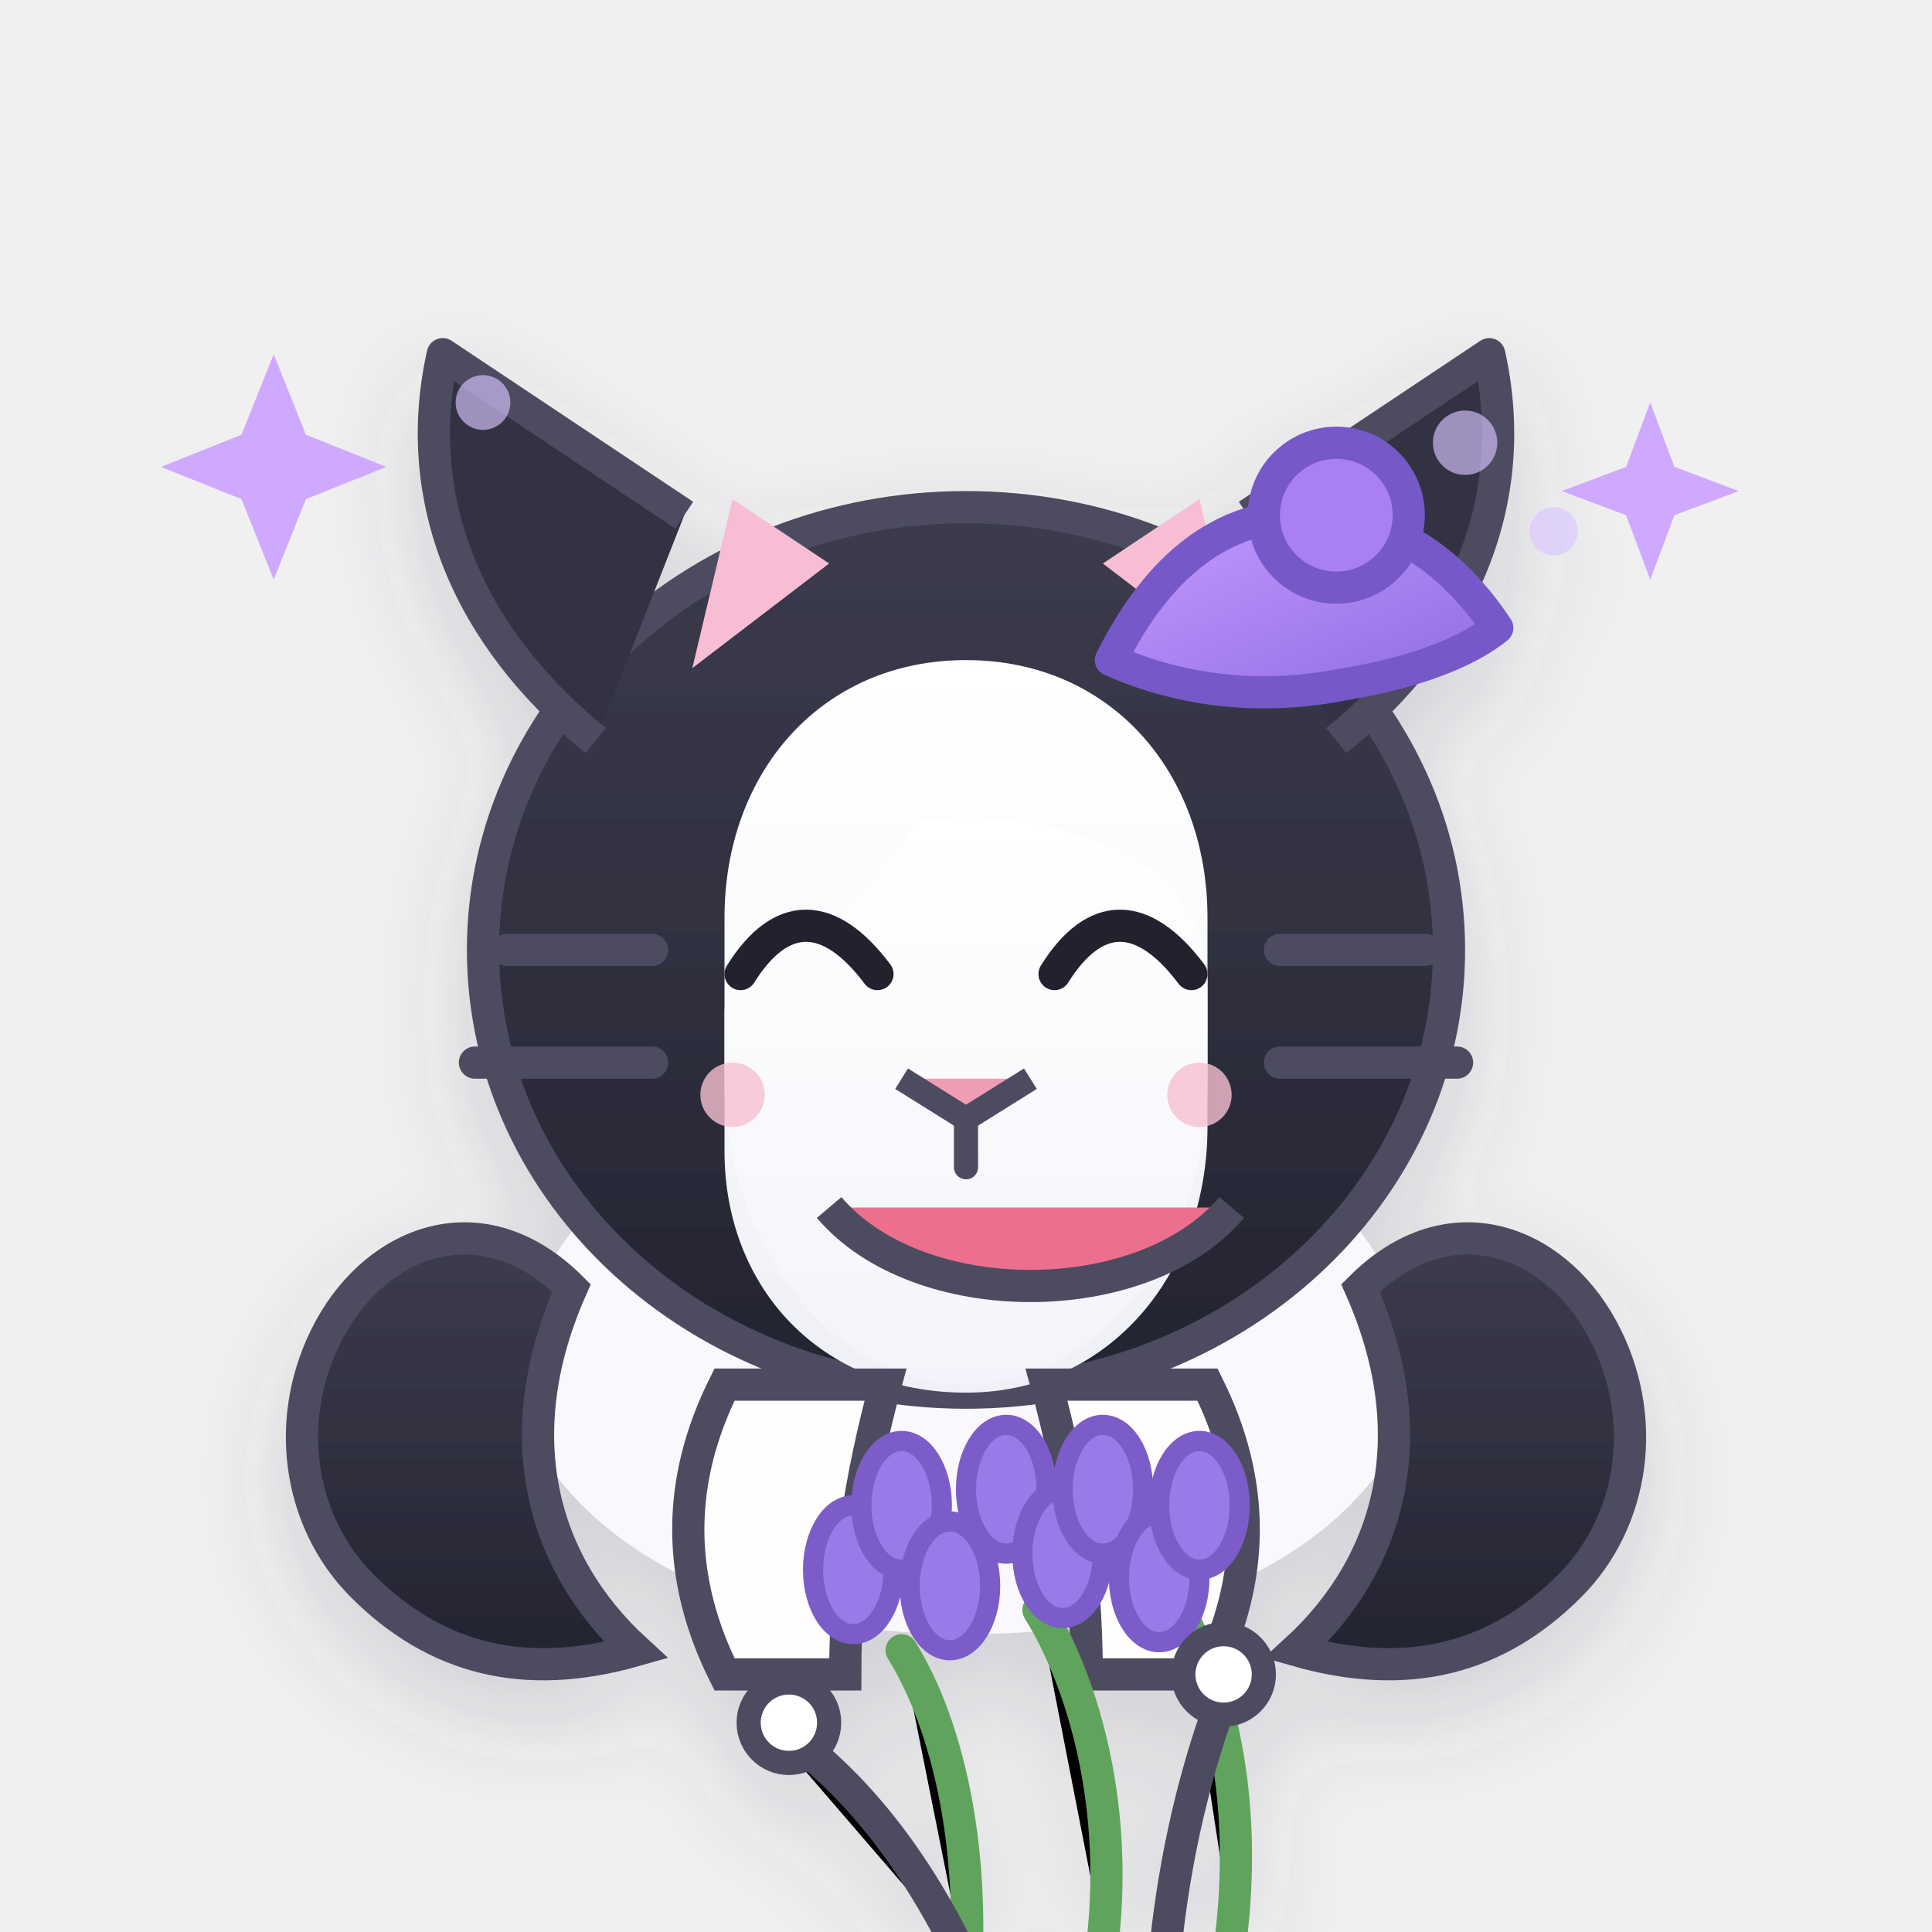
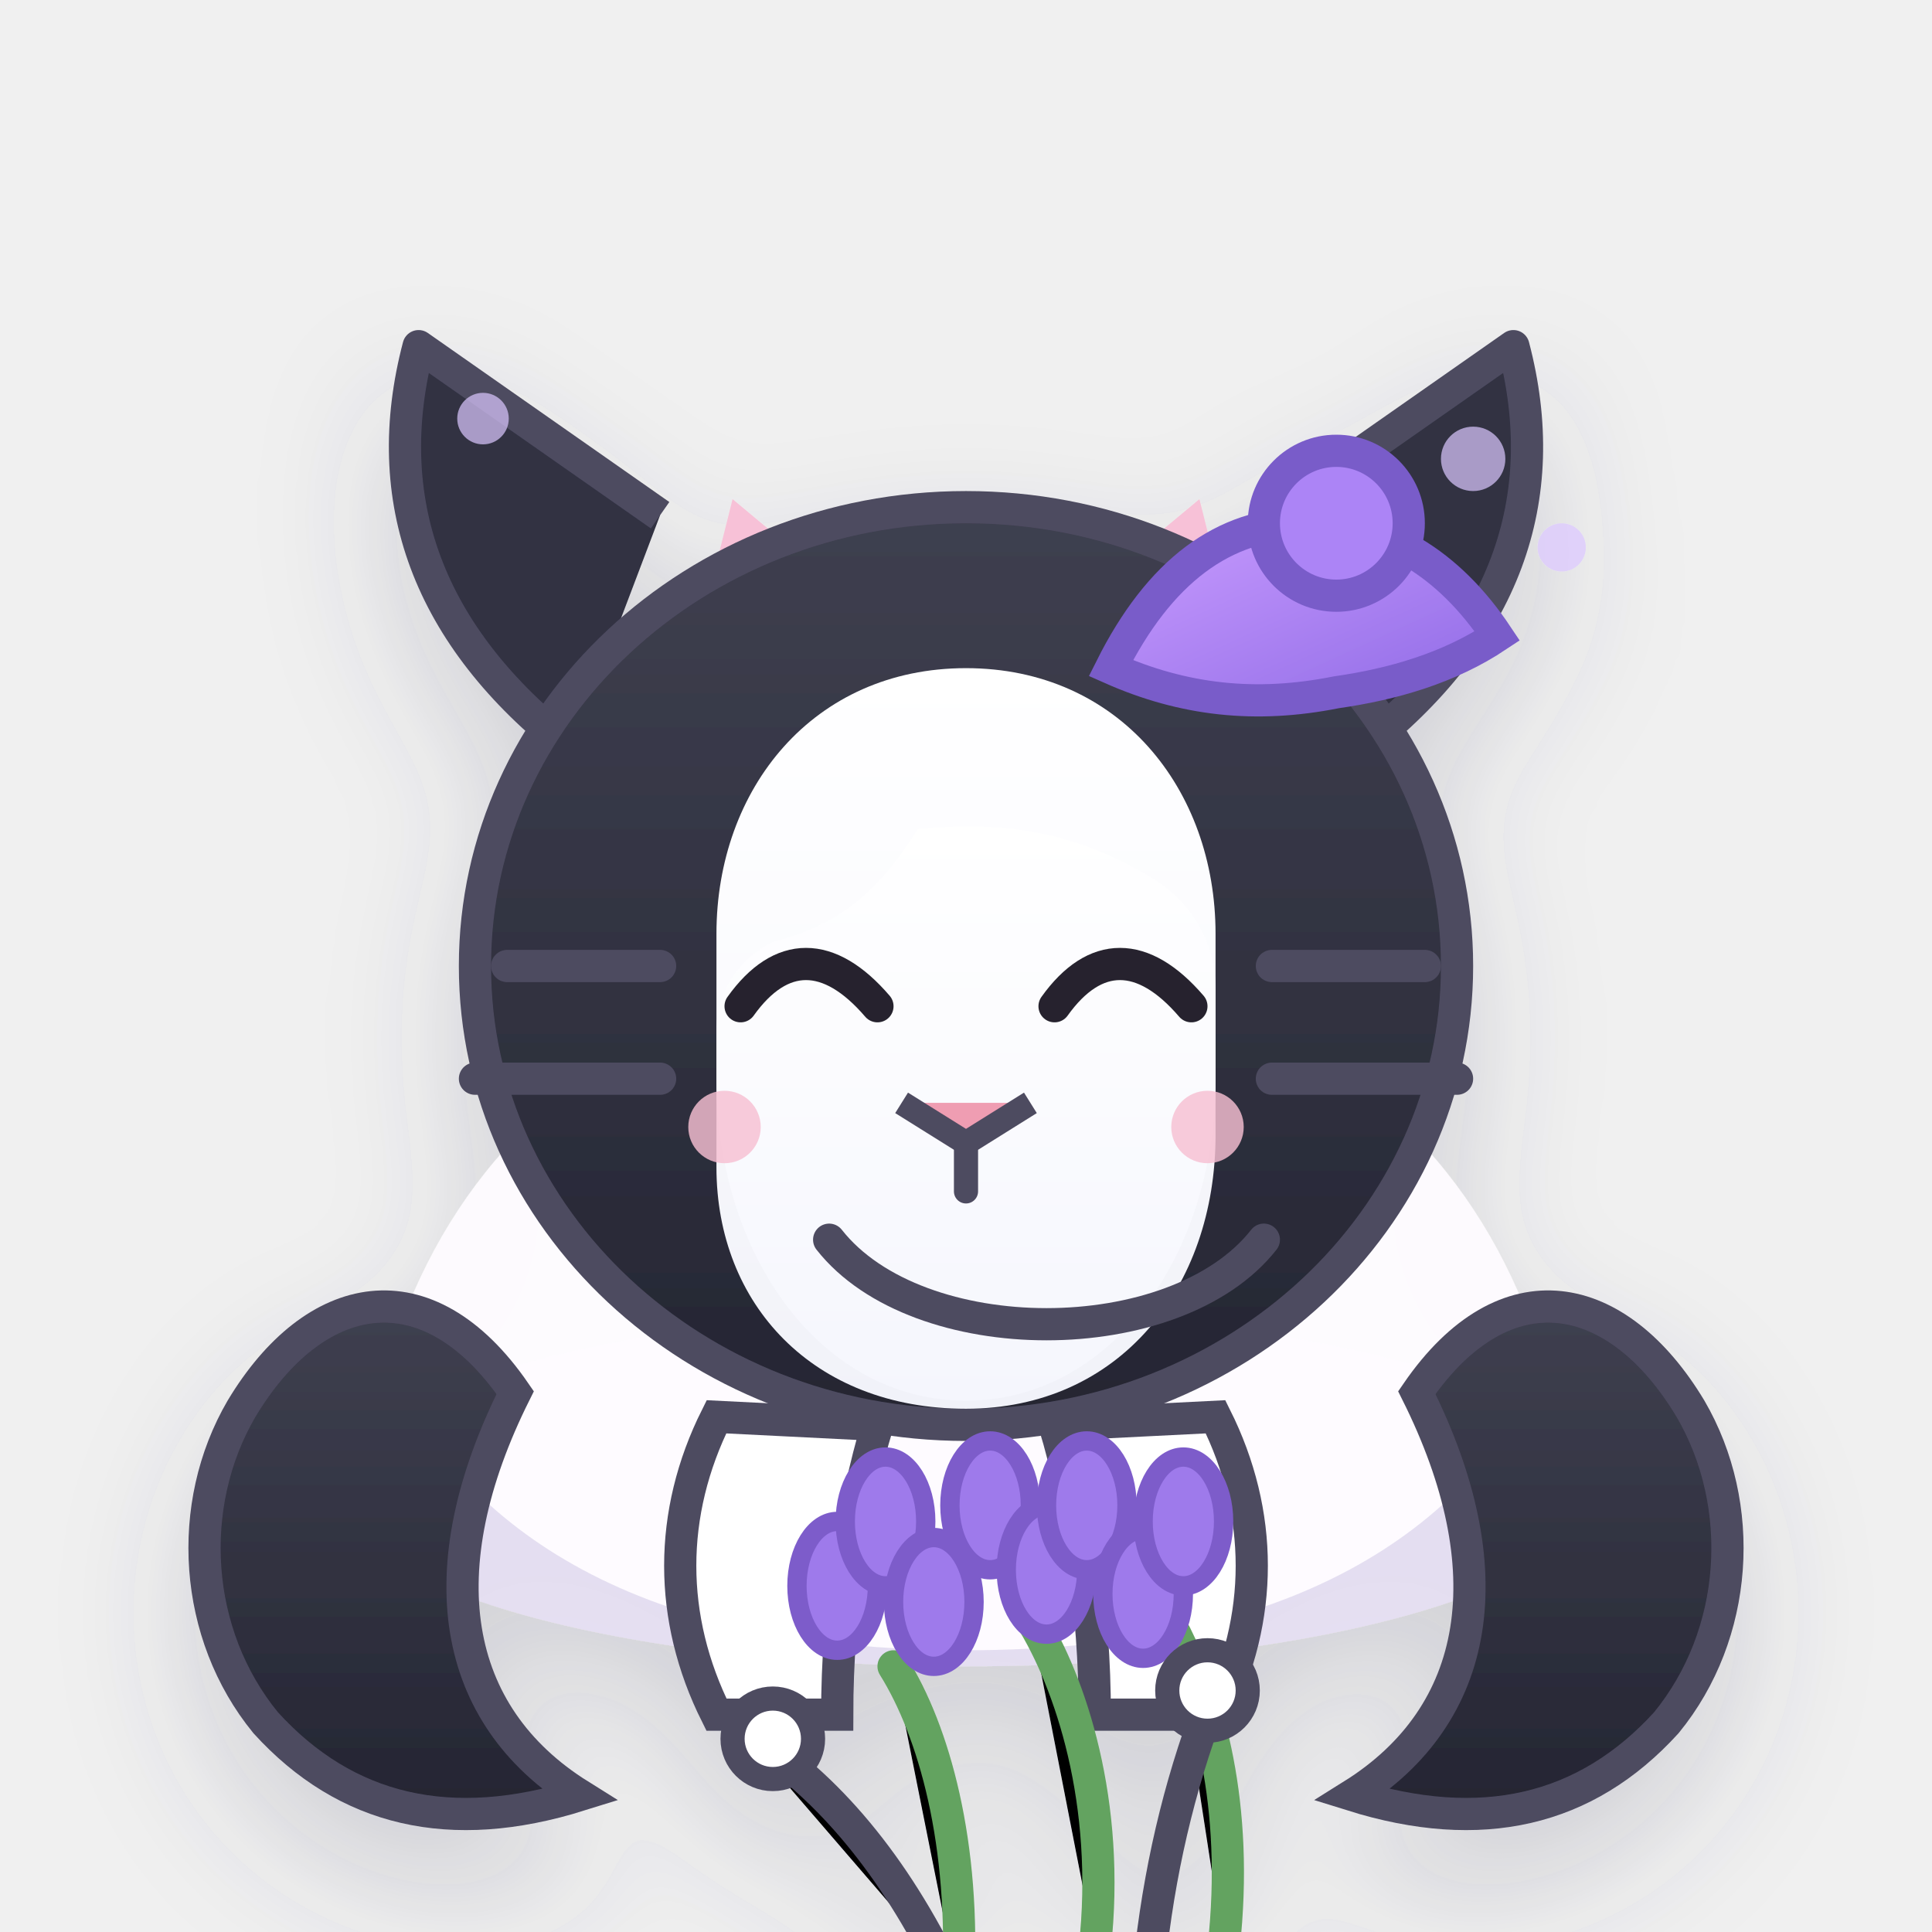
<svg xmlns="http://www.w3.org/2000/svg" viewBox="0 0 240 240" role="img" aria-label="라벤더냥">
  <defs>
-     <linearGradient id="blackfur" x1="0" y1="0" x2="0" y2="1">
-       <stop offset="0" stop-color="#3c3c4e" />
-       <stop offset="1" stop-color="#222430" />
+     <linearGradient id="black" x1="0" y1="0" x2="0" y2="1">
+       <stop offset="0" stop-color="#3f4050" />
+       <stop offset="1" stop-color="#242532" />
    </linearGradient>
-     <linearGradient id="whitefur" x1="0" y1="0" x2="0" y2="1">
+     <linearGradient id="white" x1="0" y1="0" x2="0" y2="1">
      <stop offset="0" stop-color="#ffffff" />
-       <stop offset="1" stop-color="#f3f4fb" />
+       <stop offset="1" stop-color="#f5f6fd" />
    </linearGradient>
-     <linearGradient id="lavbow" x1="0" y1="0" x2="1" y2="1">
-       <stop offset="0" stop-color="#c79bff" />
-       <stop offset="1" stop-color="#8b6be3" />
+     <linearGradient id="lav" x1="0" y1="0" x2="1" y2="1">
+       <stop offset="0" stop-color="#c99cff" />
+       <stop offset="1" stop-color="#8f6ae6" />
    </linearGradient>
    <filter id="shadow" x="-20%" y="-20%" width="140%" height="140%">
-       <feDropShadow dx="0" dy="5" stdDeviation="6" flood-color="#51446b" flood-opacity=".18" />
+       <feDropShadow dx="0" dy="8" stdDeviation="8" flood-color="#51446b" flood-opacity=".18" />
    </filter>
-     <style>
-         svg{overflow:visible} .idle-body{transform-box:fill-box;transform-origin:center bottom;animation:float 3.4s ease-in-out infinite} .sparkle{transform-box:fill-box;transform-origin:center;animation:twinkle 2.2s ease-in-out infinite} @keyframes float{0%,100%{transform:translateY(0)}50%{transform:translateY(-4px)}} @keyframes twinkle{0%,100%{opacity:.35;transform:scale(.8)}50%{opacity:1;transform:scale(1.12)}} @media(prefers-reduced-motion:reduce){.idle-body,.sparkle{animation:none}}
-         </style>
  </defs>
-   <g class="idle-body" filter="url(#shadow)">
-     <g transform="translate(120 118)">
-       <path d="M-57 53c5 19 26 32 57 32s52-13 57-32c-3-15-13-27-29-34H-28c-16 7-26 19-29 34z" fill="#fcf9ff" opacity=".95" />
-       <path d="M-49 42c-8 18-4 34 8 45-14 4-25 1-34-8-8-8-10-21-4-32 6-11 19-16 30-5z" fill="url(#blackfur)" stroke="#4e4b61" stroke-width="4" />
-       <path d="M49 42c8 18 4 34-8 45 14 4 25 1 34-8 8-8 10-21 4-32-6-11-19-16-30-5z" fill="url(#blackfur)" stroke="#4e4b61" stroke-width="4" />
-       <ellipse cx="0" cy="0" rx="60" ry="55" fill="url(#blackfur)" stroke="#4e4b61" stroke-width="4" />
-       <path d="M-46-26c-16-13-23-30-19-48l30 20" fill="#313243" stroke="#4e4b61" stroke-width="4" stroke-linejoin="round" />
-       <path d="M46-26c16-13 23-30 19-48L35-54" fill="#313243" stroke="#4e4b61" stroke-width="4" stroke-linejoin="round" />
-       <path d="M-29-56-17-48-34-35" fill="#f7bdd4" />
-       <path d="M29-56 17-48 34-35" fill="#f7bdd4" />
-       <path d="M-30-4c0-18 12-32 30-32s30 14 30 32v20c0 20-13 38-30 38S-30 36-30 16z" fill="url(#whitefur)" />
-       <path d="M-6-16c-5 8-10 12-17 14-4 1-7 5-7 10v17c0 17 12 30 30 30s30-15 30-33V4c0-6-3-11-7-14-10-6-19-7-29-6z" fill="url(#whitefur)" opacity=".98" />
-       <path d="M-28 3c5-8 11-8 17 0M11 3c5-8 11-8 17 0" fill="none" stroke="#24242d" stroke-width="4" stroke-linecap="round" />
-       <path d="M-8 16 0 21 8 16" fill="#ee9db2" stroke="#4e4b61" stroke-width="3" stroke-linejoin="round" />
-       <path d="M0 21v6" stroke="#4e4b61" stroke-width="3" stroke-linecap="round" />
-       <path d="M-17 32c11 13 39 13 50 0" fill="#ec6f8e" stroke="#4e4b61" stroke-width="4" stroke-linejoin="round" />
-       <path d="M-39 0h-18M-39 14h-22M39 0h18M39 14h22" stroke="#4e4b61" stroke-width="4" stroke-linecap="round" />
-       <circle cx="-29" cy="18" r="4" fill="#f6bfd1" opacity=".8" />
-       <circle cx="29" cy="18" r="4" fill="#f6bfd1" opacity=".8" />
-       <g transform="translate(34 -44)">
-         <path d="M-16 8c6-12 14-18 24-18 10 0 18 5 24 14-5 4-13 6-19 7-10 2-20 1-29-3z" fill="url(#lavbow)" stroke="#7759c8" stroke-width="4" stroke-linejoin="round" />
-         <circle cx="12" cy="-10" r="9" fill="#a980f4" stroke="#7759c8" stroke-width="4" />
+   <g filter="url(#shadow)">
+     <g transform="translate(120 120)">
+       <ellipse cx="0" cy="65" rx="78" ry="22" fill="#e6ddf5" opacity=".75" />
+       <path d="M-72 50c6-21 20-37 40-44h64c20 7 34 23 40 44-10 20-31 35-72 35s-62-15-72-35z" fill="#fefcff" opacity=".96" />
+       <path d="M-56 53c-11 22-8 40 8 50-16 5-29 2-39-9-9-11-10-27-3-39 9-15 23-18 34-2z" fill="url(#black)" stroke="#4e4b61" stroke-width="4" />
+       <path d="M56 53c11 22 8 40-8 50 16 5 29 2 39-9 9-11 10-27 3-39-9-15-23-18-34-2z" fill="url(#black)" stroke="#4e4b61" stroke-width="4" />
+       <path d="M-49-27c-18-14-24-31-19-50l30 21" fill="#313243" stroke="#4e4b61" stroke-width="4" stroke-linejoin="round" />
+       <path d="M49-27c18-14 24-31 19-50L38-56" fill="#313243" stroke="#4e4b61" stroke-width="4" stroke-linejoin="round" />
+       <path d="M-29-58-17-48-35-34" fill="#f7c1d7" />
+       <path d="M29-58 17-48 35-34" fill="#f7c1d7" />
+       <ellipse cx="0" cy="0" rx="61" ry="57" fill="url(#black)" stroke="#4e4b61" stroke-width="4" />
+       <path d="M-31-4c0-18 12-33 31-33s31 15 31 33v18c0 22-13 40-31 40S-31 36-31 14z" fill="url(#white)" />
+       <path d="M-6-17c-5 8-10 12-18 14-4 2-7 6-7 11v17c0 17 12 30 31 30s31-15 31-34V3c0-6-3-11-8-14-10-6-19-7-29-6z" fill="url(#white)" opacity=".98" />
+       <path d="M-28 5c5-7 11-7 17 0" fill="none" stroke="#25242d" stroke-width="4" stroke-linecap="round" />
+       <path d="M11 5c5-7 11-7 17 0" fill="none" stroke="#25242d" stroke-width="4" stroke-linecap="round" />
+       <path d="M-8 17 0 22 8 17" fill="#ef9db2" stroke="#4e4b61" stroke-width="3" />
+       <path d="M0 22v6" stroke="#4e4b61" stroke-width="3" stroke-linecap="round" />
+       <path d="M-17 34c11 14 43 14 54 0" fill="none" stroke="#4e4b61" stroke-width="4" stroke-linecap="round" />
+       <path d="M-38 0h-19M-38 14h-23M38 0h19M38 14h23" stroke="#4e4b61" stroke-width="4" stroke-linecap="round" />
+       <circle cx="-30" cy="20" r="4.5" fill="#f7bfd2" opacity=".82" />
+       <circle cx="30" cy="20" r="4.5" fill="#f7bfd2" opacity=".82" />
+       <g transform="translate(34 -45)">
+         <path d="M-16 8c6-12 14-18 24-18 10 0 18 5 24 14-6 4-13 6-20 7-10 2-19 1-28-3z" fill="url(#lav)" stroke="#795bc9" stroke-width="4" />
+         <circle cx="12" cy="-10" r="9" fill="#ac84f6" stroke="#795bc9" stroke-width="4" />
      </g>
-       <path d="M-30 54c-6 12-6 24 0 36h15c0-13 2-25 5-36z" fill="#fffdfd" stroke="#4e4b61" stroke-width="4" />
-       <path d="M30 54c6 12 6 24 0 36H15c0-13-2-25-5-36z" fill="#fffdfd" stroke="#4e4b61" stroke-width="4" />
-       <g transform="translate(12 87)">
-         <path d="M-20 0c5 8 9 22 8 40" stroke="#61a35d" stroke-width="4" stroke-linecap="round" />
-         <path d="M-3-5c5 8 10 23 8 41" stroke="#61a35d" stroke-width="4" stroke-linecap="round" />
-         <path d="M15-4c4 8 8 21 6 39" stroke="#61a35d" stroke-width="4" stroke-linecap="round" />
-         <g fill="#9a79e8" stroke="#7b5bc8" stroke-width="2.5">
+       <path d="M-31 56c-6 12-6 25 0 37h15c0-13 2-26 5-36z" fill="#fff" stroke="#4e4b61" stroke-width="4" />
+       <path d="M31 56c6 12 6 25 0 37H16c0-13-2-26-5-36z" fill="#fff" stroke="#4e4b61" stroke-width="4" />
+       <g transform="translate(10 87)">
+         <path d="M-19 0c5 8 9 22 8 40" stroke="#63a360" stroke-width="4" stroke-linecap="round" />
+         <path d="M-2-6c5 8 10 23 8 41" stroke="#63a360" stroke-width="4" stroke-linecap="round" />
+         <path d="M16-4c4 8 8 21 6 39" stroke="#63a360" stroke-width="4" stroke-linecap="round" />
+         <g fill="#9e7aeb" stroke="#7d5cca" stroke-width="2.4">
          <ellipse cx="-26" cy="-10" rx="5" ry="8" />
          <ellipse cx="-20" cy="-18" rx="5" ry="8" />
          <ellipse cx="-14" cy="-8" rx="5" ry="8" />
          <ellipse cx="-7" cy="-20" rx="5" ry="8" />
          <ellipse cx="0" cy="-12" rx="5" ry="8" />
          <ellipse cx="5" cy="-20" rx="5" ry="8" />
          <ellipse cx="12" cy="-9" rx="5" ry="8" />
          <ellipse cx="17" cy="-18" rx="5" ry="8" />
        </g>
        <path d="M-38 8q15 9 25 29M21 3q-6 15-8 32" stroke="#4e4b61" stroke-width="4" stroke-linecap="round" />
        <circle cx="-34" cy="9" r="5" fill="#fff" stroke="#4e4b61" stroke-width="3" />
        <circle cx="20" cy="3" r="5" fill="#fff" stroke="#4e4b61" stroke-width="3" />
      </g>
-       <g fill="#d8c4ff" opacity=".65">
-         <circle cx="62" cy="-63" r="4" />
-         <circle cx="73" cy="-52" r="3" />
-         <circle cx="-60" cy="-68" r="3.4" />
+       <g fill="#dbc8ff" opacity=".7">
+         <circle cx="63" cy="-63" r="4" />
+         <circle cx="74" cy="-52" r="3" />
+         <circle cx="-60" cy="-68" r="3.2" />
      </g>
    </g>
  </g>
-   <g class="sparkle" fill="#cfa8ff">
-     <path d="M34 44l4 10 10 4-10 4-4 10-4-10-10-4 10-4z" />
-     <path d="M205 50l3 8 8 3-8 3-3 8-3-8-8-3 8-3z" />
-   </g>
</svg>
